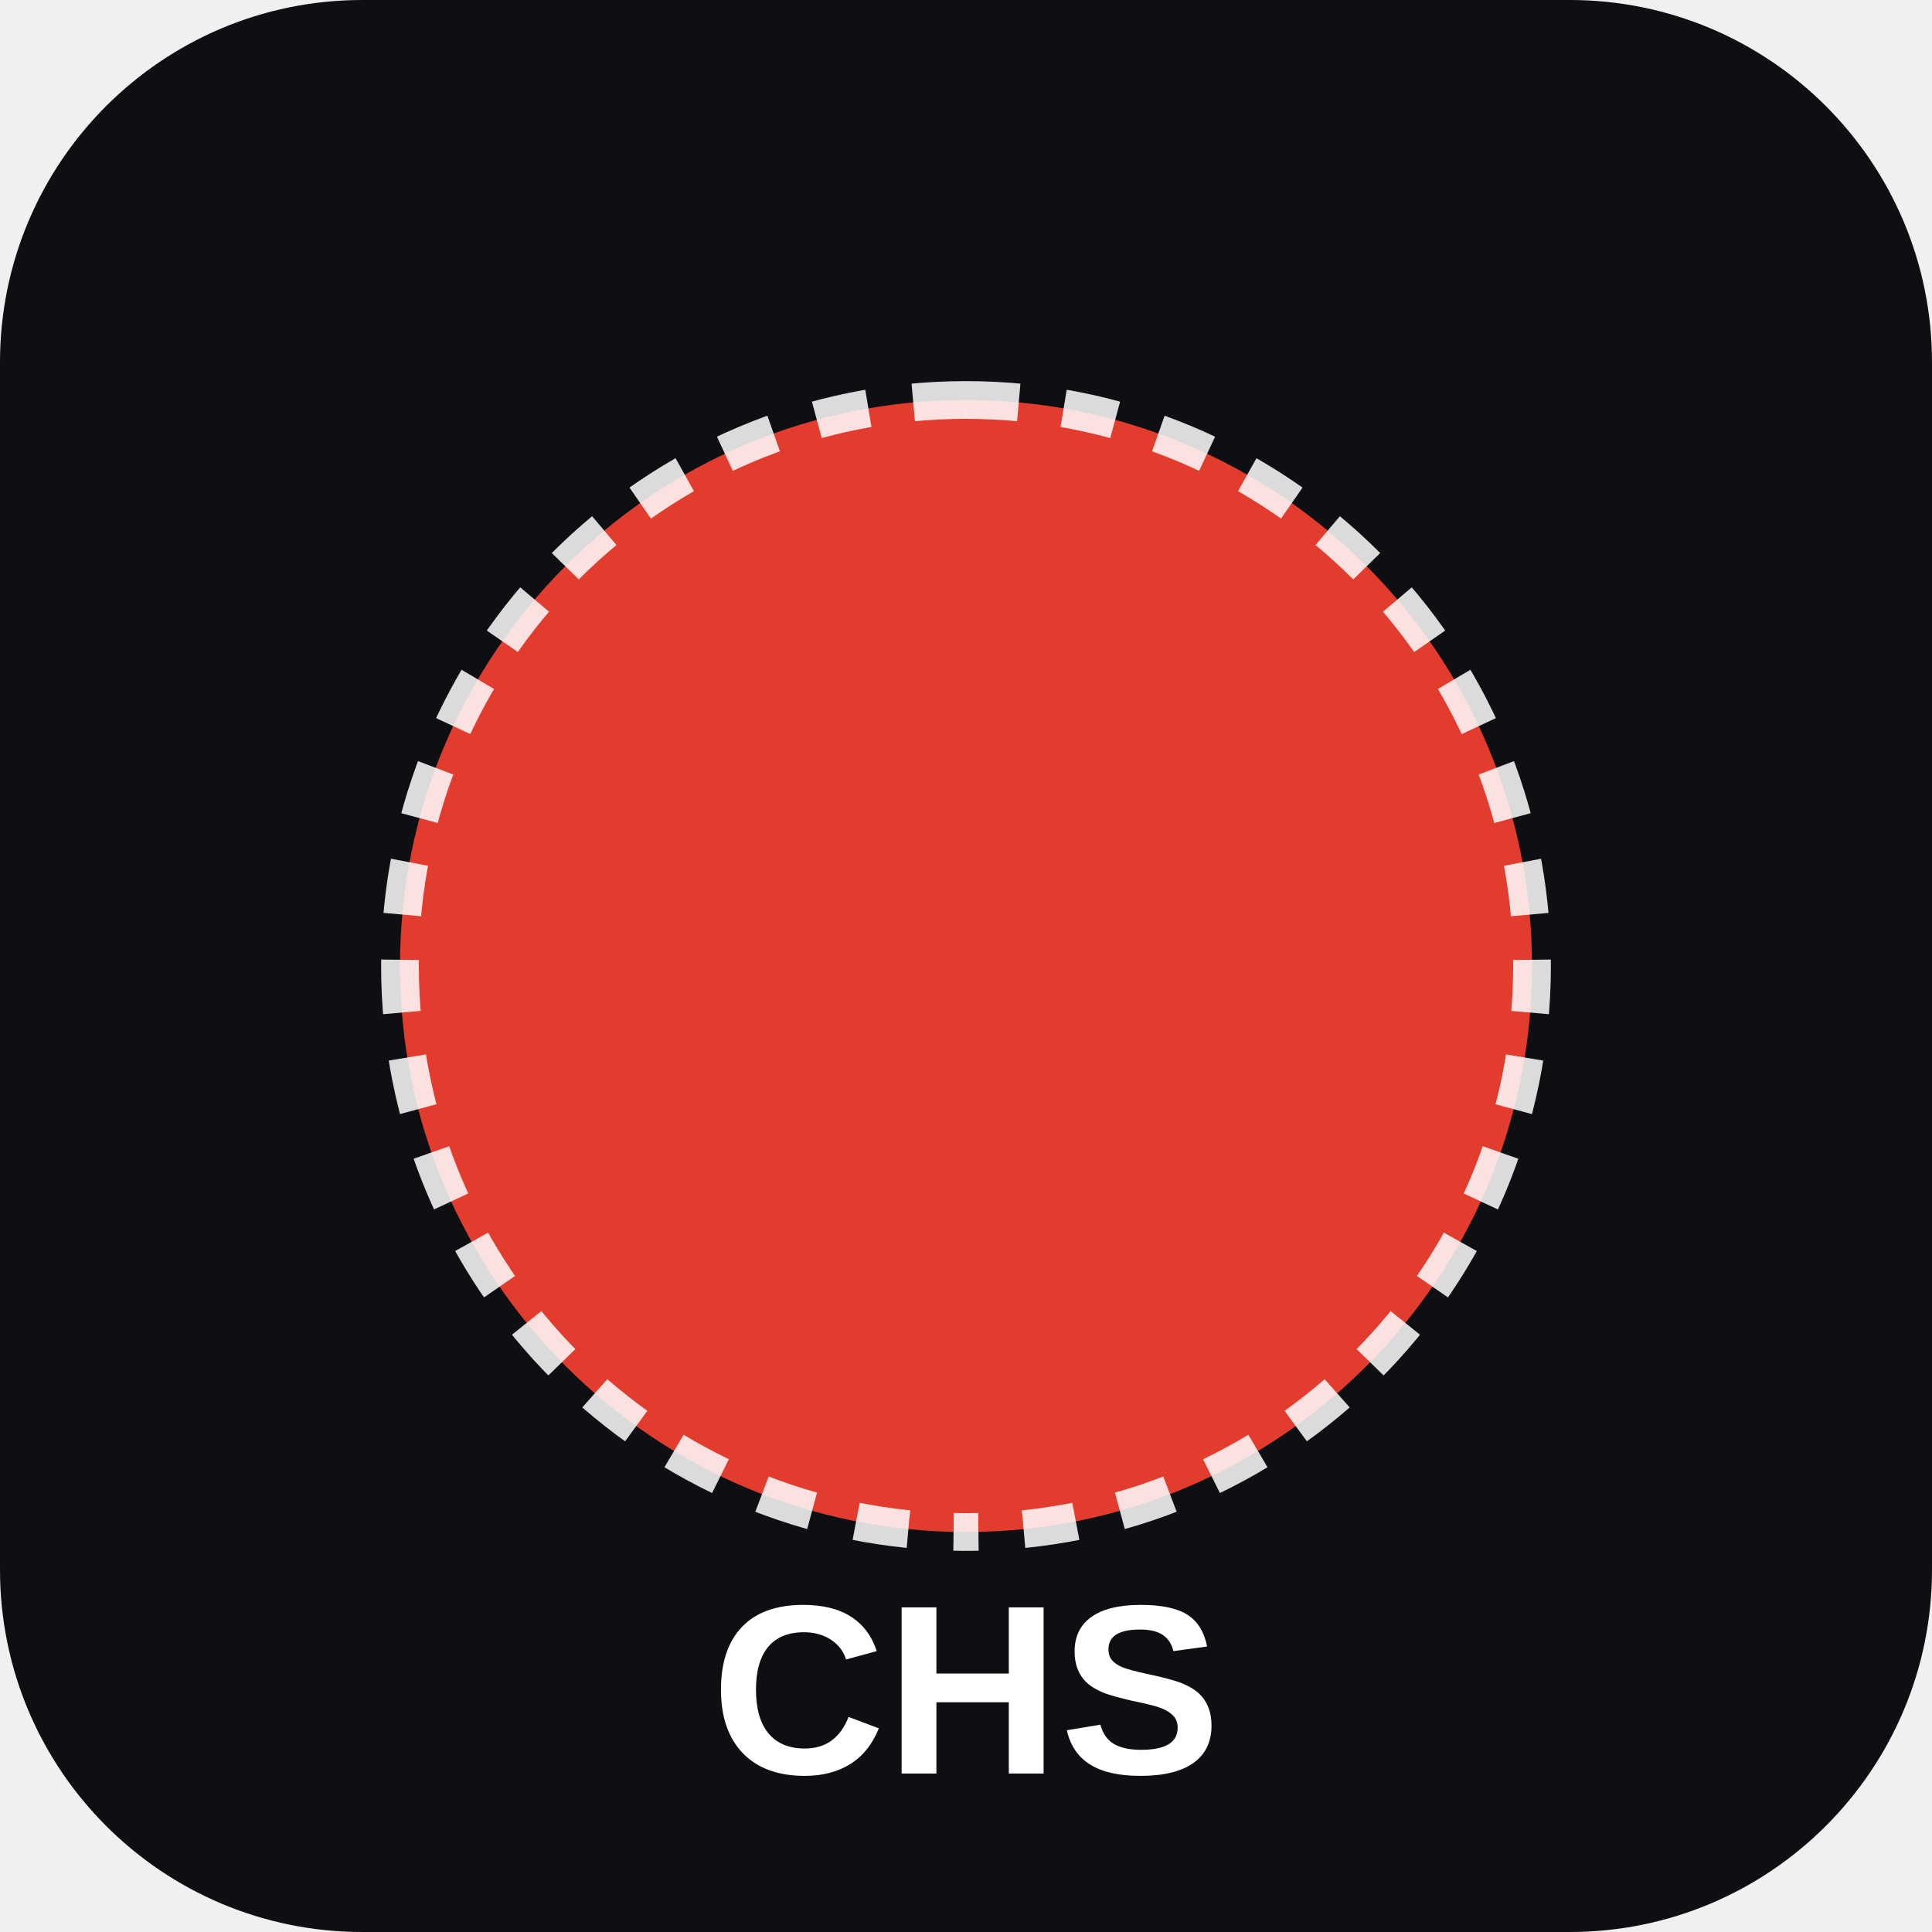
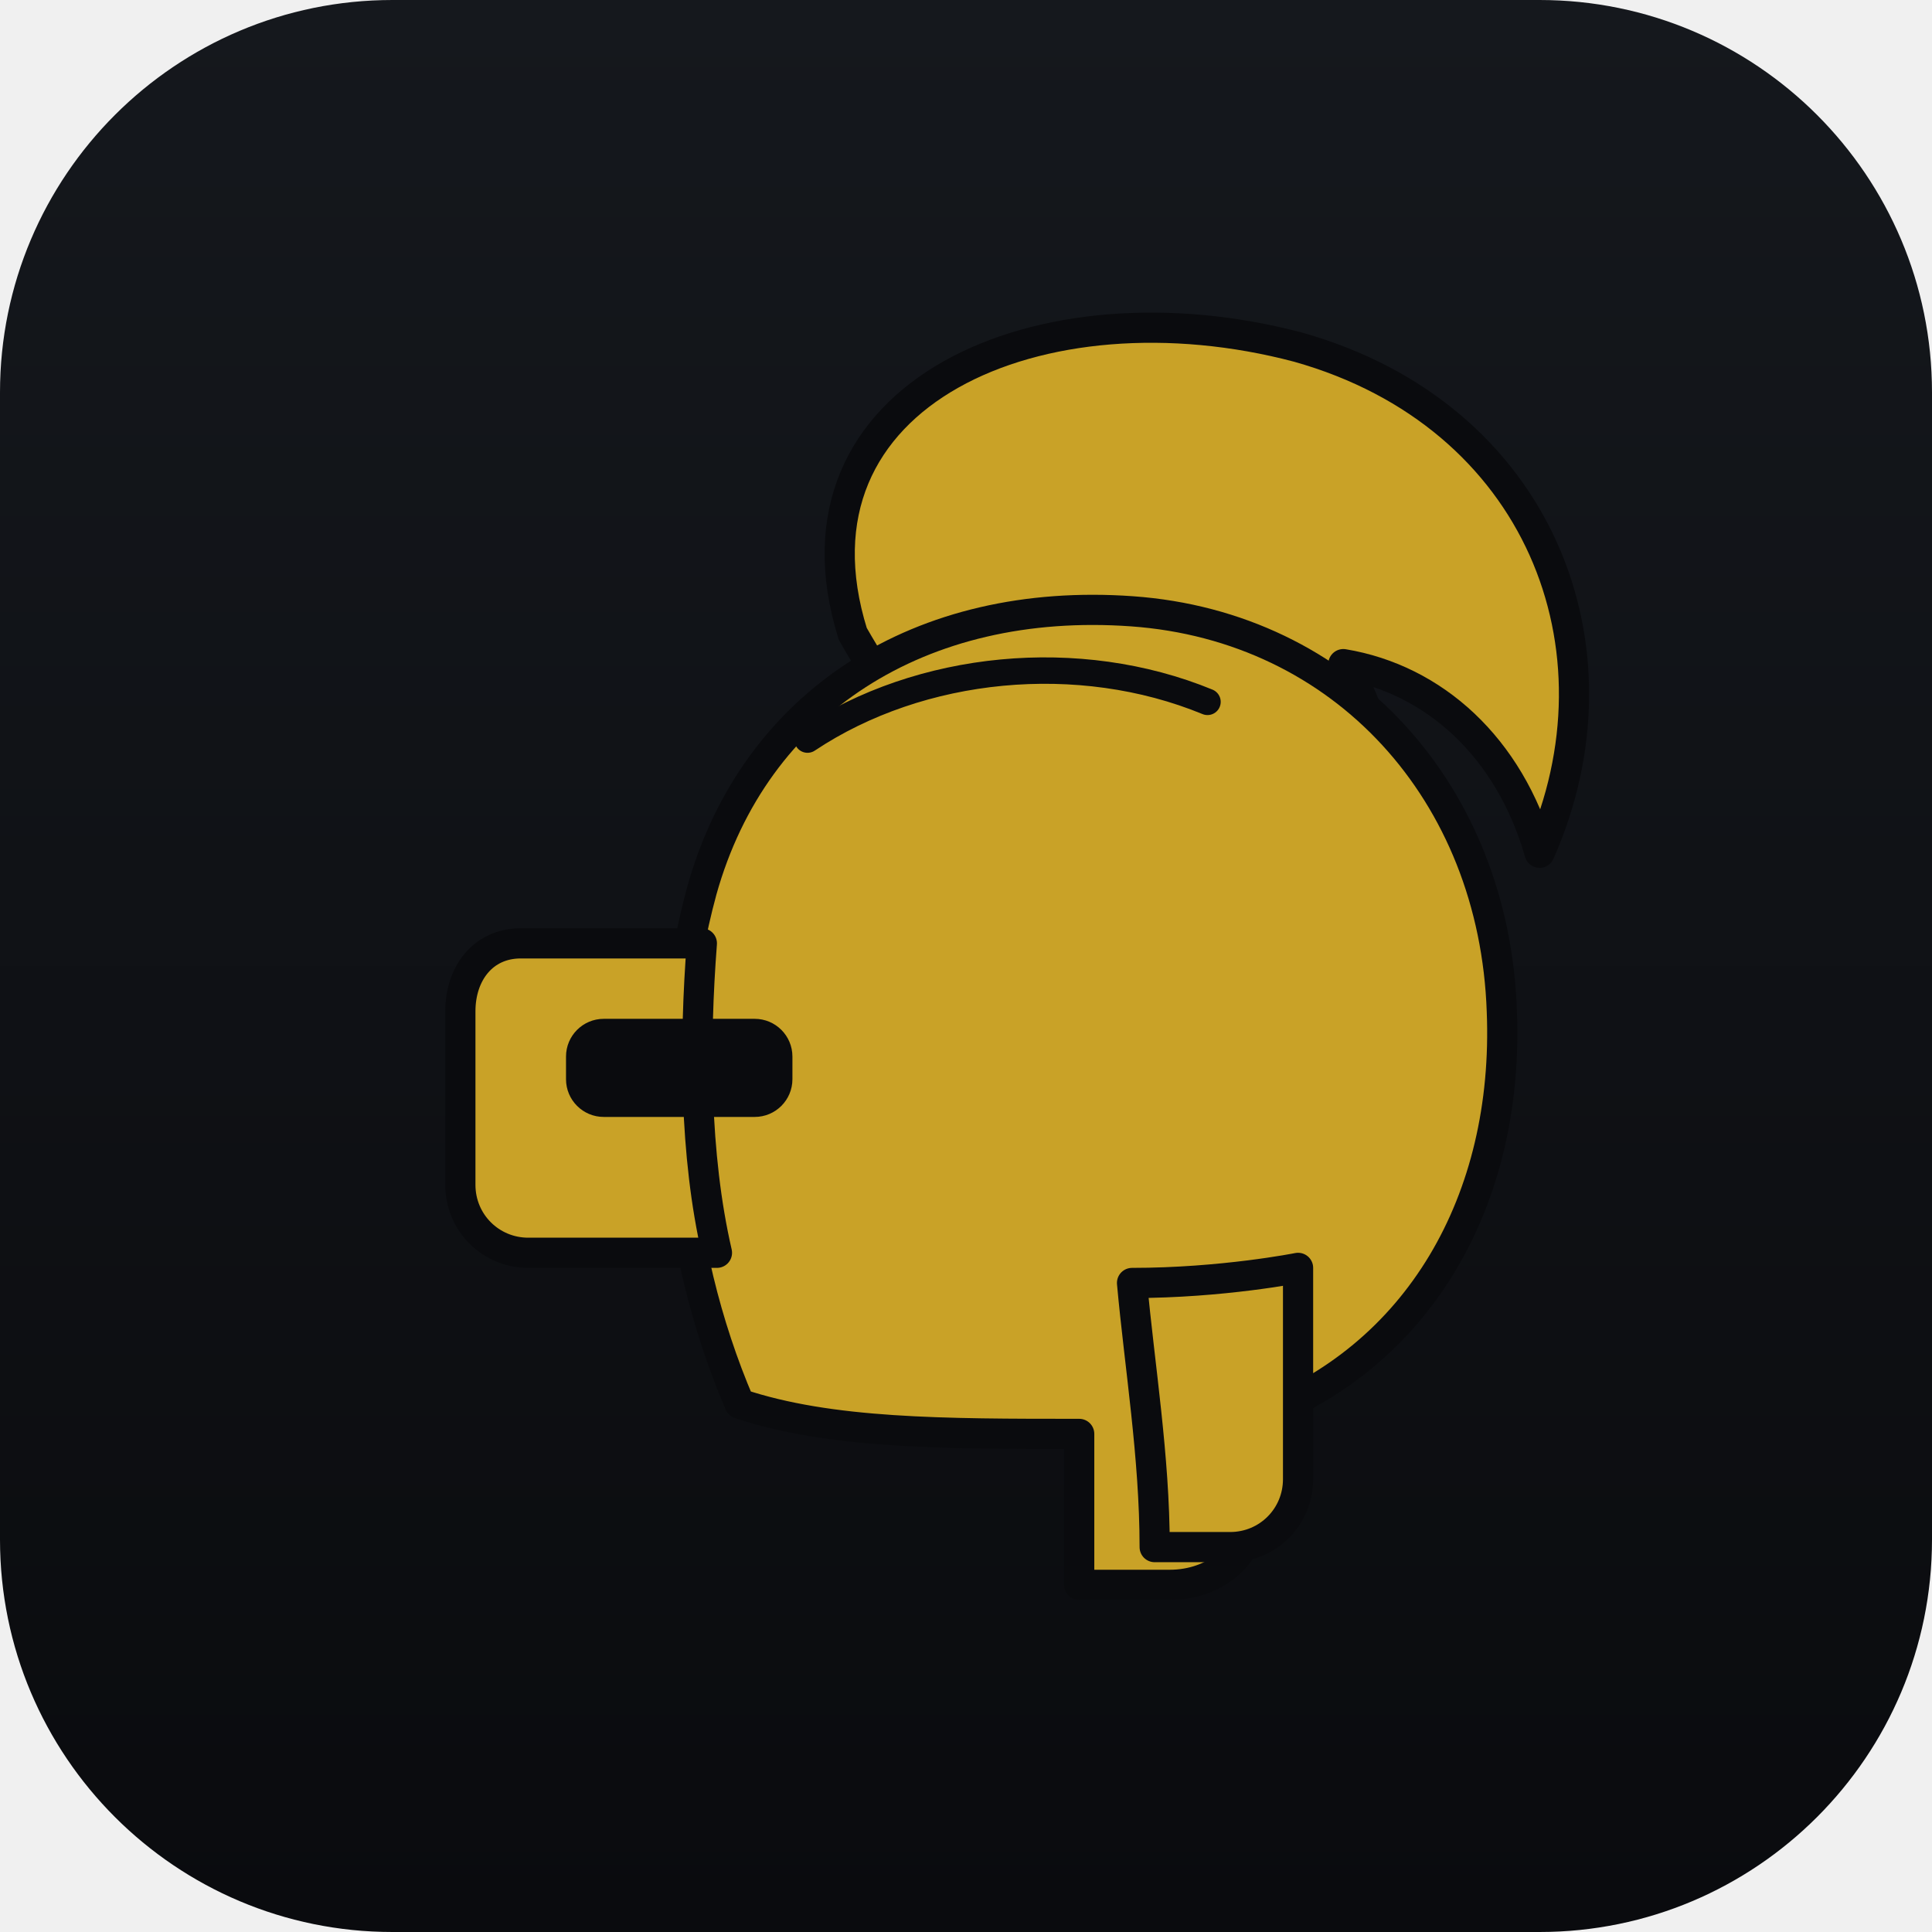
<svg xmlns="http://www.w3.org/2000/svg" viewBox="0 0 512 512">
-   <rect width="512" height="512" rx="96" fill="#0d0f12" />
-   <circle cx="256" cy="256" r="150" fill="#e23c2e" />
-   <path d="M256 106 a150 150 0 0 0 0 300" fill="none" stroke="#fff" stroke-width="10" stroke-dasharray="14 12" opacity="0.85" />
-   <path d="M256 106 a150 150 0 0 1 0 300" fill="none" stroke="#fff" stroke-width="10" stroke-dasharray="14 12" opacity="0.85" />
-   <text x="256" y="470" font-family="Arial, sans-serif" font-size="64" font-weight="800" fill="#fff" text-anchor="middle">CHS</text>
+   <defs>
+     <linearGradient id="bg" x1="0" y1="0" x2="0" y2="1">
+       <stop offset="0" stop-color="#15181d" />
+       <stop offset="1" stop-color="#0a0b0e" />
+     </linearGradient>
+   </defs>
+   <rect width="512" height="512" rx="104" fill="url(#bg)" />
+   <g stroke="#0a0b0e" stroke-width="8" stroke-linejoin="round" stroke-linecap="round">
+     <path fill="#c9a227" d="M226 168       C 206 104 276 74 344 92       C 408 110 432 172 408 226       C 400 198 380 180 356 176       C 368 194 368 216 356 234       C 346 208 326 194 304 194       C 314 210 312 230 302 244       C 292 220 272 208 252 210       C 244 196 234 182 226 168 Z" />
+     <path fill="#c9a227" d="M196 372       C 178 330 174 280 186 236       C 200 186 244 158 300 162       C 356 166 396 210 398 268       C 400 318 376 360 332 376       L 332 400       C 332 412 322 420 310 420       L 286 420       C 286 402 286 388 286 380       C 250 380 220 380 196 372 Z" />
+     <path fill="#c9a227" d="M186 250       L 138 250       C 128 250 122 258 122 268       L 122 314       C 122 324 130 332 140 332       L 190 332       C 184 306 184 276 186 250 Z" />
+     <rect fill="#0a0b0e" stroke="none" x="150" y="270" width="60" height="26" rx="10" />
+     <path fill="#c9a227" d="M300 340       C 324 340 344 336 344 336       L 344 392       C 344 402 336 410 326 410       L 306 410       C 306 386 302 362 300 340 Z" />
+     <path fill="none" stroke="#0a0b0e" stroke-width="7" d="M214 196 C 244 176 286 172 320 186" />
+   </g>
</svg>
